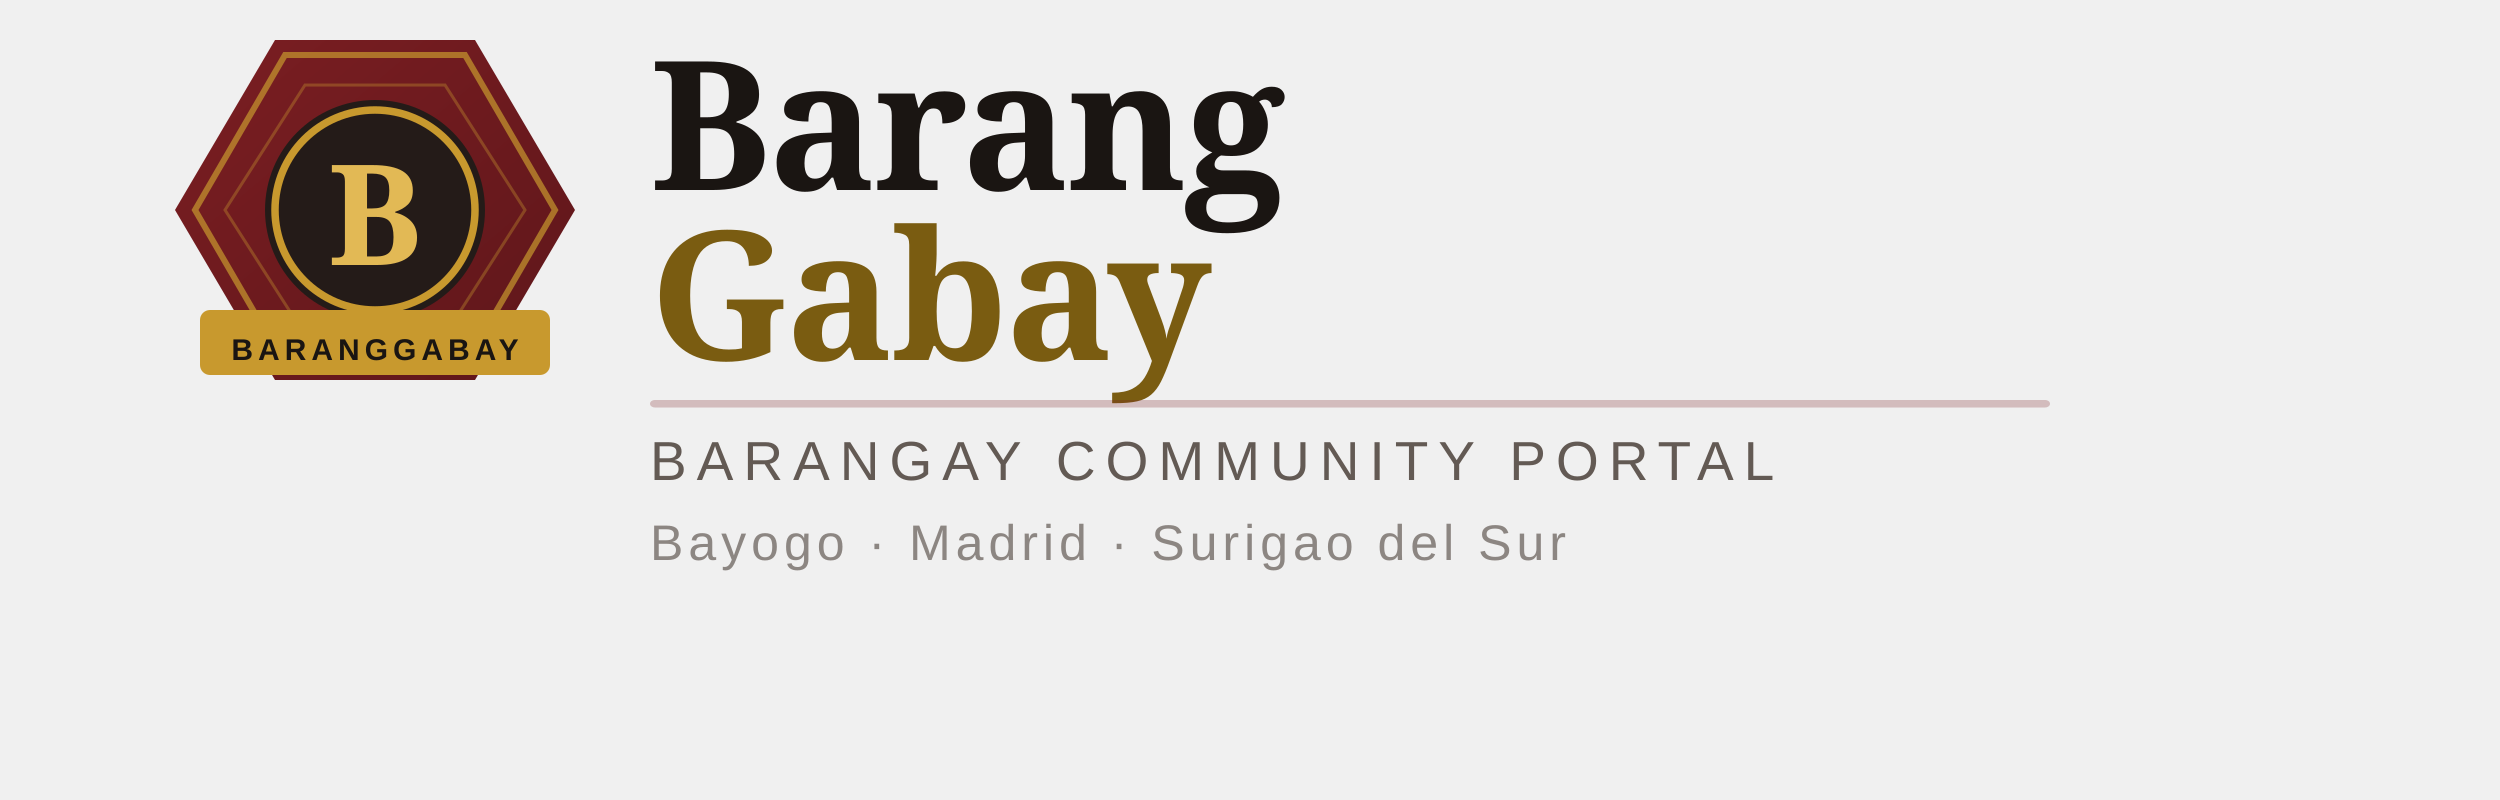
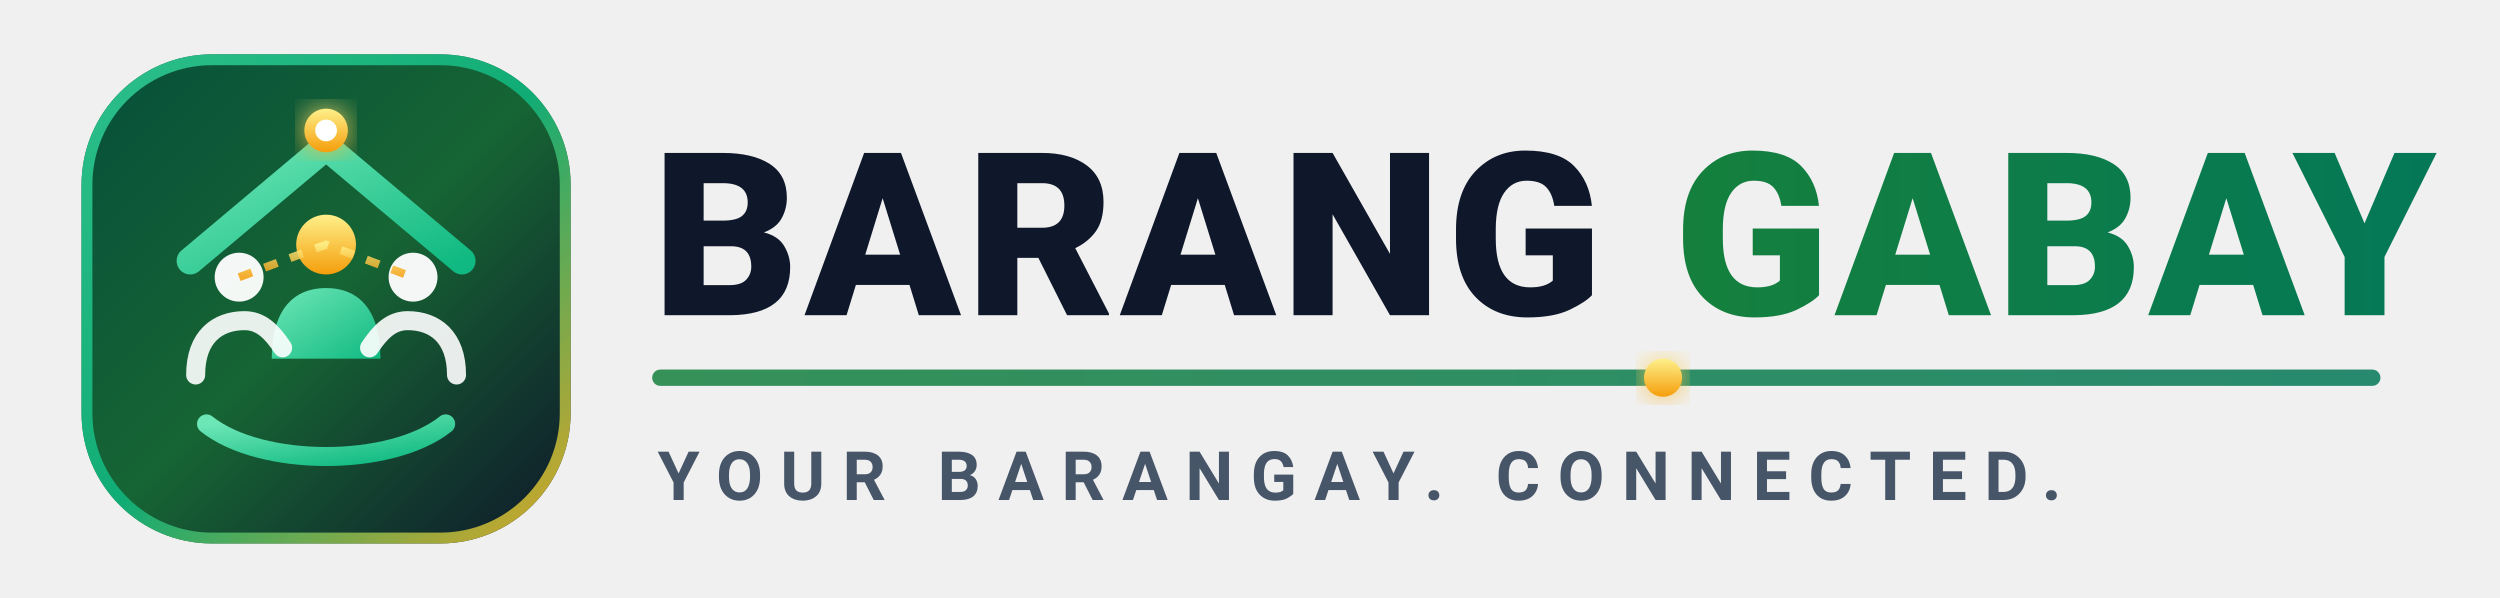
- <svg xmlns="http://www.w3.org/2000/svg" width="100%" viewBox="0 0 500 160" role="img">
+ <svg xmlns="http://www.w3.org/2000/svg" viewBox="0 0 460 110" width="100%" height="100%" role="img" aria-label="BARANGGABAY">
  <defs>
-     <linearGradient id="hexGradL" x1="0%" y1="0%" x2="100%" y2="100%">
-       <stop offset="0%" stop-color="#7b1e22" />
-       <stop offset="100%" stop-color="#5e161a" />
+     <linearGradient id="bgGradL" x1="0%" y1="0%" x2="100%" y2="100%">
+       <stop offset="0%" stop-color="#064e3b" />
+       <stop offset="50%" stop-color="#166534" />
+       <stop offset="100%" stop-color="#0f172a" />
    </linearGradient>
+     <linearGradient id="borderGradL" x1="0%" y1="0%" x2="100%" y2="100%">
+       <stop offset="0%" stop-color="#34d399" />
+       <stop offset="50%" stop-color="#10b981" stroke-opacity="0.6" />
+       <stop offset="100%" stop-color="#fbbf24" />
+     </linearGradient>
+     <linearGradient id="goldGradL" x1="0%" y1="0%" x2="0%" y2="100%">
+       <stop offset="0%" stop-color="#fef08a" />
+       <stop offset="100%" stop-color="#f59e0b" />
+     </linearGradient>
+     <linearGradient id="mintGradL" x1="0%" y1="0%" x2="100%" y2="100%">
+       <stop offset="0%" stop-color="#6ee7b7" />
+       <stop offset="100%" stop-color="#10b981" />
+     </linearGradient>
+     <linearGradient id="textGabayGradL" x1="0%" y1="0%" x2="100%" y2="0%">
+       <stop offset="0%" stop-color="#15803d" />
+       <stop offset="100%" stop-color="#047857" />
+     </linearGradient>
+     <filter id="glowL" x="-20%" y="-20%" width="140%" height="140%">
+       <feGaussianBlur stdDeviation="2.5" result="blur" />
+       <feComposite in="SourceGraphic" in2="blur" operator="over" />
+     </filter>
  </defs>
-   <polygon points="55,8 95,8 115,42 95,76 55,76 35,42" fill="url(#hexGradL)" />
-   <polygon points="57,11 93,11 111,42 93,73 57,73 39,42" fill="none" stroke="#c8992e" stroke-width="1.2" opacity="0.7" />
-   <polygon points="61,17 89,17 105,42 89,67 61,67 45,42" fill="none" stroke="#c8992e" stroke-width="0.6" opacity="0.35" />
-   <circle cx="75" cy="42" r="22" fill="#241b18" />
-   <circle cx="75" cy="42" r="20" fill="none" stroke="#c8992e" stroke-width="1.5" />
-   <text x="75" y="53" text-anchor="middle" font-family="Georgia,serif" font-size="28" font-weight="700" fill="#e2b955">B</text>
-   <rect x="40" y="62" width="70" height="13" rx="2" fill="#c8992e" />
-   <text x="75" y="72" text-anchor="middle" font-family="Arial,sans-serif" font-size="6" font-weight="700" fill="#1a1512" letter-spacing="1">BARANGGABAY</text>
-   <text x="130" y="38" font-family="Georgia,serif" font-size="36" font-weight="700" fill="#1a1512" letter-spacing="-0.5">Barang</text>
-   <text x="130" y="72" font-family="Georgia,serif" font-size="36" font-weight="700" fill="#7a5c11" letter-spacing="-0.5">Gabay</text>
-   <rect x="130" y="80" width="280" height="1.5" rx="1" fill="#7b1e22" opacity="0.25" />
-   <text x="130" y="96" font-family="Arial,sans-serif" font-size="11" fill="#4a3f38" opacity="0.85" letter-spacing="2">BARANGAY COMMUNITY PORTAL</text>
-   <text x="130" y="112" font-family="Arial,sans-serif" font-size="10" fill="#4a3f38" opacity="0.6" letter-spacing="1">Bayogo · Madrid · Surigao del Sur</text>
+   <g transform="translate(10, 5)">
+     <rect x="5" y="5" width="90" height="90" rx="24" fill="url(#bgGradL)" />
+     <rect x="6" y="6" width="88" height="88" rx="23" fill="none" stroke="url(#borderGradL)" stroke-width="2" opacity="0.85" />
+     <path d="M 25,43 L 50,22 L 75,43" fill="none" stroke="url(#mintGradL)" stroke-width="5" stroke-linecap="round" stroke-linejoin="round" />
+     <circle cx="50" cy="19" r="4" fill="url(#goldGradL)" filter="url(#glowL)" />
+     <circle cx="50" cy="19" r="2" fill="#ffffff" />
+     <circle cx="50" cy="40" r="5.5" fill="url(#goldGradL)" />
+     <path d="M 40,61 C 40,52 44,48 50,48 C 56,48 60,52 60,61 Z" fill="url(#mintGradL)" />
+     <circle cx="34" cy="46" r="4.5" fill="#ffffff" opacity="0.95" />
+     <path d="M 26,64 C 26,57 30,54 35,54 C 38,54 40,56 42,59" fill="none" stroke="#ffffff" stroke-width="3.5" stroke-linecap="round" opacity="0.9" />
+     <circle cx="66" cy="46" r="4.5" fill="#ffffff" opacity="0.95" />
+     <path d="M 58,59 C 60,56 62,54 65,54 C 70,54 74,57 74,64" fill="none" stroke="#ffffff" stroke-width="3.5" stroke-linecap="round" opacity="0.9" />
+     <path d="M 34,46 L 50,40 L 66,46" fill="none" stroke="url(#goldGradL)" stroke-width="1.5" stroke-dasharray="2.5,2.5" opacity="0.85" />
+     <path d="M 28,73 C 38,81 62,81 72,73" fill="none" stroke="url(#mintGradL)" stroke-width="3.5" stroke-linecap="round" />
+   </g>
+   <g transform="translate(120, 0)">
+     <text x="0" y="58" font-family="System-UI, -apple-system, 'Segoe UI', Roboto, 'Helvetica Neue', sans-serif" font-size="42" font-weight="900" fill="#0f172a" letter-spacing="1">BARANG</text>
+     <text x="188" y="58" font-family="System-UI, -apple-system, 'Segoe UI', Roboto, 'Helvetica Neue', sans-serif" font-size="42" font-weight="900" fill="url(#textGabayGradL)" letter-spacing="1">GABAY</text>
+     <rect x="0" y="68" width="318" height="3" rx="1.5" fill="url(#textGabayGradL)" opacity="0.85" />
+     <circle cx="186" cy="69.5" r="3.5" fill="url(#goldGradL)" filter="url(#glowL)" />
+     <text x="1" y="92" font-family="System-UI, -apple-system, 'Segoe UI', Roboto, sans-serif" font-size="12.5" font-weight="700" fill="#475569" letter-spacing="3.2">YOUR BARANGAY. CONNECTED.</text>
+   </g>
</svg>
